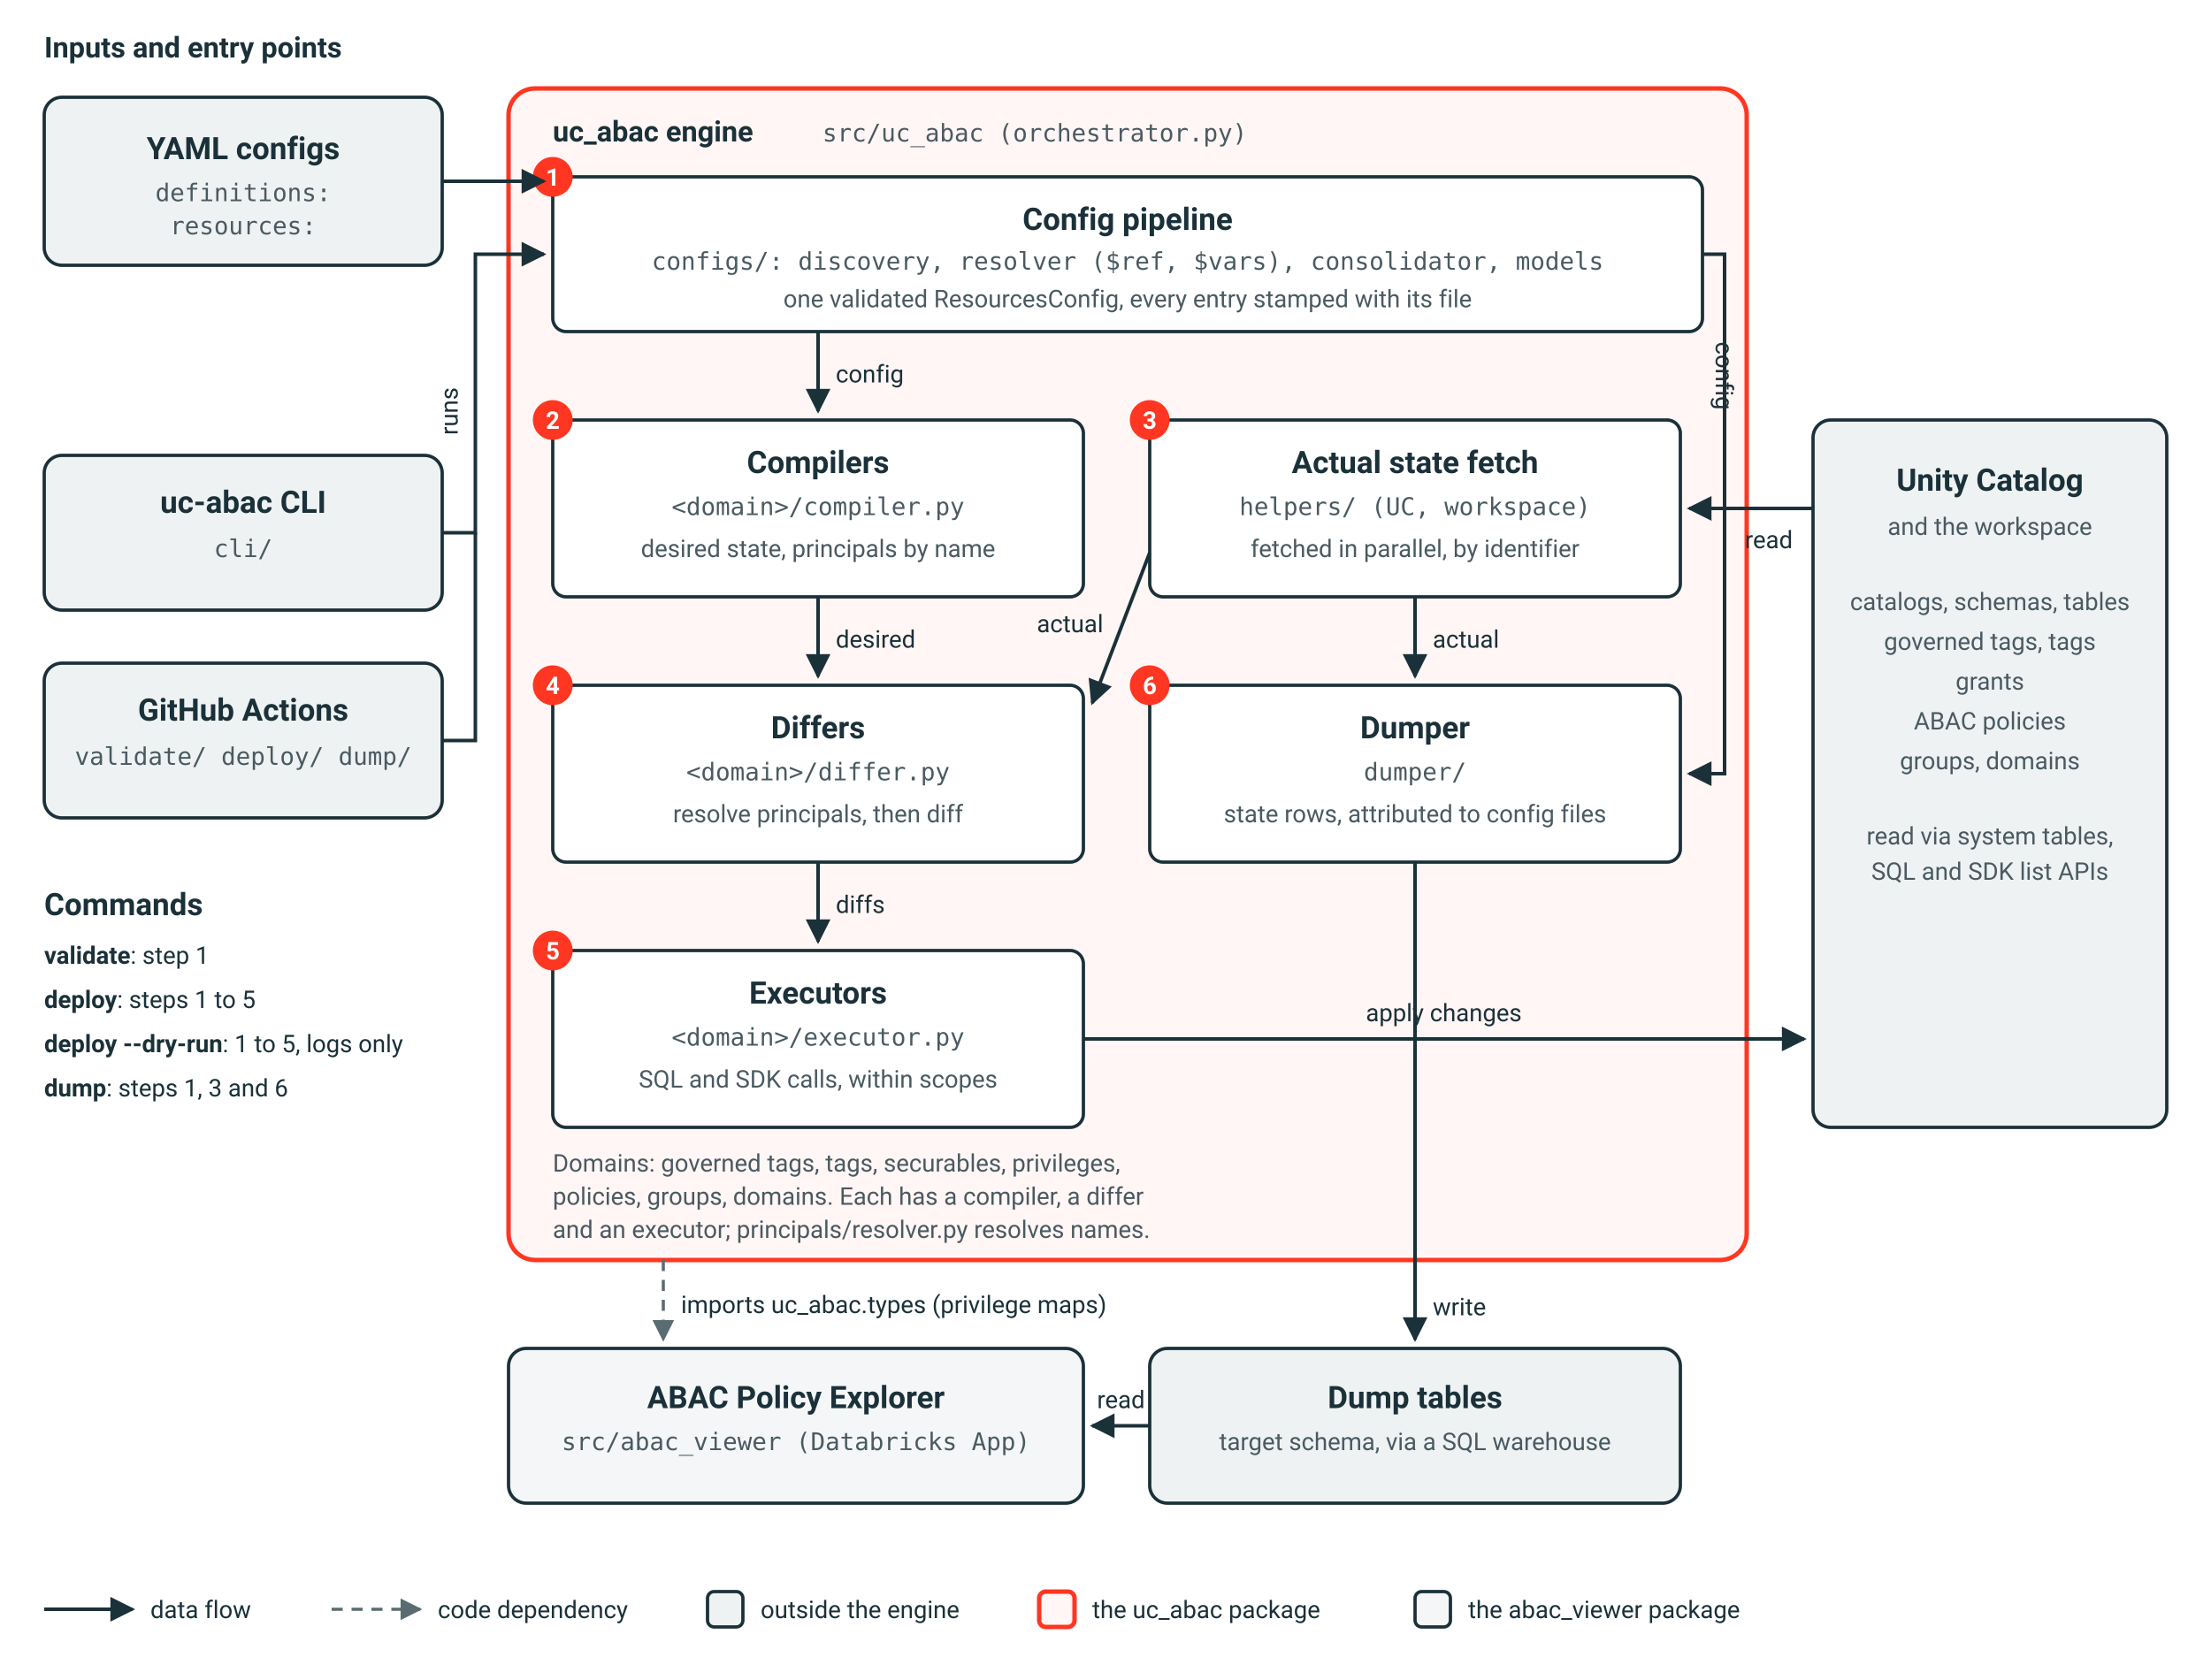
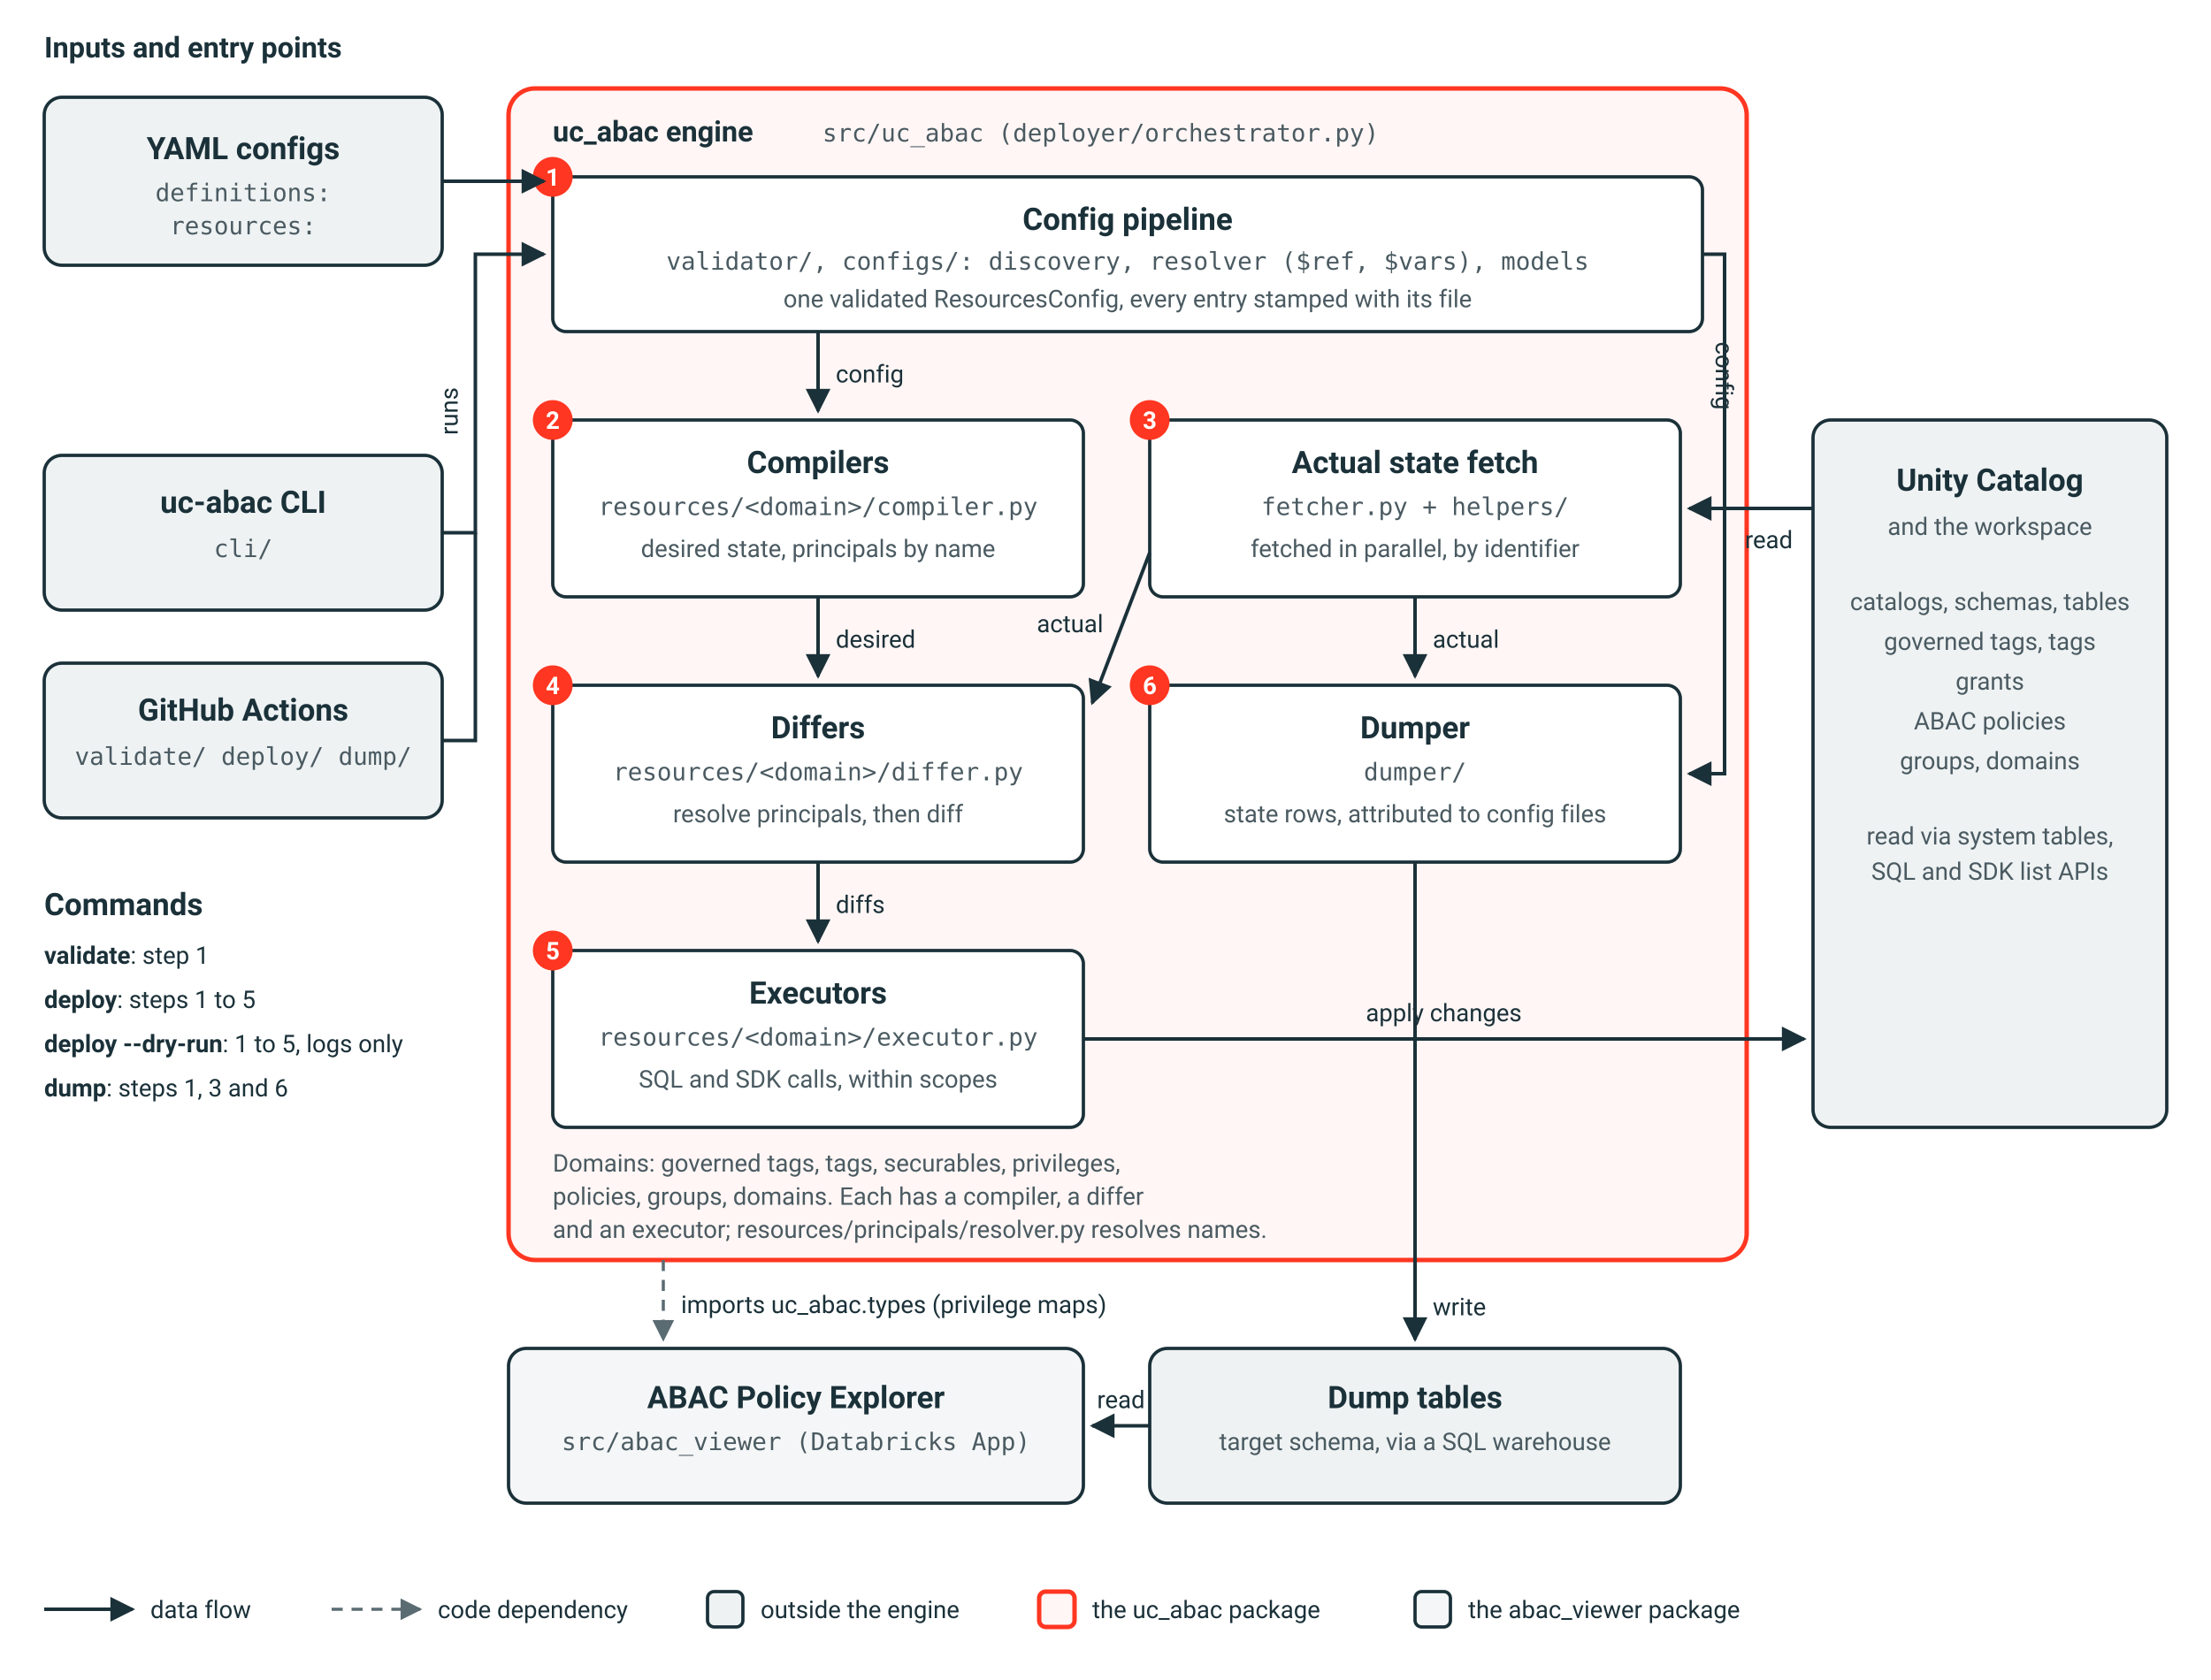
<svg xmlns="http://www.w3.org/2000/svg" width="1000" height="760" viewBox="0 0 1000 760" role="img" aria-labelledby="title desc" font-family="-apple-system, BlinkMacSystemFont, 'Segoe UI', Roboto, Helvetica, Arial, sans-serif">
  <defs>
    <marker id="arrow" viewBox="0 0 10 10" refX="9" refY="5" markerWidth="7" markerHeight="7" orient="auto-start-reverse">
      <path d="M0 0 L10 5 L0 10 Z" fill="#1b3139" />
    </marker>
    <marker id="arrow-muted" viewBox="0 0 10 10" refX="9" refY="5" markerWidth="7" markerHeight="7" orient="auto-start-reverse">
      <path d="M0 0 L10 5 L0 10 Z" fill="#5a6b72" />
    </marker>
    <style>
      .title { font-size: 14px; font-weight: 600; fill: #1b3139; }
      .sub { font-size: 11px; fill: #4a5a61; }
      .code { font-size: 11px; fill: #4a5a61; font-family: SFMono-Regular, Menlo, Consolas, monospace; }
      .label { font-size: 11px; fill: #1b3139; }
      .step { font-size: 11px; font-weight: 700; fill: #ffffff; }
      .group { font-size: 13px; font-weight: 700; fill: #1b3139; }
      .box { fill: #ffffff; stroke: #1b3139; stroke-width: 1.5; }
      .ext { fill: #eef2f3; stroke: #1b3139; stroke-width: 1.5; }
      .flow { fill: none; stroke: #1b3139; stroke-width: 1.6; }
      .link { fill: none; stroke: #5a6b72; stroke-width: 1.4; stroke-dasharray: 5 4; }
    </style>
  </defs>
  <rect width="1000" height="760" fill="#ffffff" />
  <text class="group" x="20" y="26">Inputs and entry points</text>
  <rect class="ext" x="20" y="44" width="180" height="76" rx="8" />
  <text class="title" x="110" y="72" text-anchor="middle">YAML configs</text>
  <text class="code" x="110" y="91" text-anchor="middle">definitions:</text>
  <text class="code" x="110" y="106" text-anchor="middle">resources:</text>
  <rect class="ext" x="20" y="206" width="180" height="70" rx="8" />
  <text class="title" x="110" y="232" text-anchor="middle">uc-abac CLI</text>
  <text class="code" x="110" y="252" text-anchor="middle">cli/</text>
  <rect class="ext" x="20" y="300" width="180" height="70" rx="8" />
  <text class="title" x="110" y="326" text-anchor="middle">GitHub Actions</text>
  <text class="code" x="110" y="346" text-anchor="middle">validate/ deploy/ dump/</text>
  <text class="title" x="20" y="414">Commands</text>
  <text class="label" x="20" y="436">
    <tspan font-weight="700">validate</tspan>: step 1</text>
  <text class="label" x="20" y="456">
    <tspan font-weight="700">deploy</tspan>: steps 1 to 5</text>
  <text class="label" x="20" y="476">
    <tspan font-weight="700">deploy --dry-run</tspan>: 1 to 5, logs only</text>
  <text class="label" x="20" y="496">
    <tspan font-weight="700">dump</tspan>: steps 1, 3 and 6</text>
  <rect x="230" y="40" width="560" height="530" rx="12" fill="#fff6f5" stroke="#ff3621" stroke-width="2" />
  <text class="group" x="250" y="64">uc_abac engine</text>
-   <text class="code" x="372" y="64">src/uc_abac (orchestrator.py)</text>
+   <text class="code" x="372" y="64">src/uc_abac (deployer/orchestrator.py)</text>
  <rect class="box" x="250" y="80" width="520" height="70" rx="6" />
  <text class="title" x="510" y="104" text-anchor="middle">Config pipeline</text>
-   <text class="code" x="510" y="122" text-anchor="middle">configs/: discovery, resolver ($ref, $vars), consolidator, models</text>
+   <text class="code" x="510" y="122" text-anchor="middle">validator/, configs/: discovery, resolver ($ref, $vars), models</text>
  <text class="sub" x="510" y="139" text-anchor="middle">one validated ResourcesConfig, every entry stamped with its file</text>
  <circle cx="250" cy="80" r="9" fill="#ff3621" />
  <text class="step" x="250" y="84" text-anchor="middle">1</text>
  <rect class="box" x="250" y="190" width="240" height="80" rx="6" />
  <text class="title" x="370" y="214" text-anchor="middle">Compilers</text>
-   <text class="code" x="370" y="233" text-anchor="middle">&lt;domain&gt;/compiler.py</text>
+   <text class="code" x="370" y="233" text-anchor="middle">resources/&lt;domain&gt;/compiler.py</text>
  <text class="sub" x="370" y="252" text-anchor="middle">desired state, principals by name</text>
  <circle cx="250" cy="190" r="9" fill="#ff3621" />
  <text class="step" x="250" y="194" text-anchor="middle">2</text>
  <rect class="box" x="520" y="190" width="240" height="80" rx="6" />
  <text class="title" x="640" y="214" text-anchor="middle">Actual state fetch</text>
-   <text class="code" x="640" y="233" text-anchor="middle">helpers/ (UC, workspace)</text>
+   <text class="code" x="640" y="233" text-anchor="middle">fetcher.py + helpers/</text>
  <text class="sub" x="640" y="252" text-anchor="middle">fetched in parallel, by identifier</text>
  <circle cx="520" cy="190" r="9" fill="#ff3621" />
  <text class="step" x="520" y="194" text-anchor="middle">3</text>
  <rect class="box" x="250" y="310" width="240" height="80" rx="6" />
  <text class="title" x="370" y="334" text-anchor="middle">Differs</text>
-   <text class="code" x="370" y="353" text-anchor="middle">&lt;domain&gt;/differ.py</text>
+   <text class="code" x="370" y="353" text-anchor="middle">resources/&lt;domain&gt;/differ.py</text>
  <text class="sub" x="370" y="372" text-anchor="middle">resolve principals, then diff</text>
  <circle cx="250" cy="310" r="9" fill="#ff3621" />
  <text class="step" x="250" y="314" text-anchor="middle">4</text>
  <rect class="box" x="520" y="310" width="240" height="80" rx="6" />
  <text class="title" x="640" y="334" text-anchor="middle">Dumper</text>
  <text class="code" x="640" y="353" text-anchor="middle">dumper/</text>
  <text class="sub" x="640" y="372" text-anchor="middle">state rows, attributed to config files</text>
  <circle cx="520" cy="310" r="9" fill="#ff3621" />
  <text class="step" x="520" y="314" text-anchor="middle">6</text>
  <rect class="box" x="250" y="430" width="240" height="80" rx="6" />
  <text class="title" x="370" y="454" text-anchor="middle">Executors</text>
-   <text class="code" x="370" y="473" text-anchor="middle">&lt;domain&gt;/executor.py</text>
+   <text class="code" x="370" y="473" text-anchor="middle">resources/&lt;domain&gt;/executor.py</text>
  <text class="sub" x="370" y="492" text-anchor="middle">SQL and SDK calls, within scopes</text>
  <circle cx="250" cy="430" r="9" fill="#ff3621" />
  <text class="step" x="250" y="434" text-anchor="middle">5</text>
  <text class="sub" x="250" y="530">Domains: governed tags, tags, securables, privileges,</text>
  <text class="sub" x="250" y="545">policies, groups, domains. Each has a compiler, a differ</text>
-   <text class="sub" x="250" y="560">and an executor; principals/resolver.py resolves names.</text>
+   <text class="sub" x="250" y="560">and an executor; resources/principals/resolver.py resolves names.</text>
  <rect class="ext" x="820" y="190" width="160" height="320" rx="8" />
  <text class="title" x="900" y="222" text-anchor="middle">Unity Catalog</text>
  <text class="sub" x="900" y="242" text-anchor="middle">and the workspace</text>
  <text class="sub" x="900" y="276" text-anchor="middle">catalogs, schemas, tables</text>
  <text class="sub" x="900" y="294" text-anchor="middle">governed tags, tags</text>
  <text class="sub" x="900" y="312" text-anchor="middle">grants</text>
  <text class="sub" x="900" y="330" text-anchor="middle">ABAC policies</text>
  <text class="sub" x="900" y="348" text-anchor="middle">groups, domains</text>
  <text class="sub" x="900" y="382" text-anchor="middle">read via system tables,</text>
  <text class="sub" x="900" y="398" text-anchor="middle">SQL and SDK list APIs</text>
  <path class="flow" d="M200 82 H246" marker-end="url(#arrow)" />
  <path class="flow" d="M200 241 H215 V115 H246" marker-end="url(#arrow)" />
  <path class="flow" d="M200 335 H215 V241" />
  <text class="label" x="207" y="186" transform="rotate(-90 207 186)" text-anchor="middle">runs</text>
  <path class="flow" d="M370 150 V186" marker-end="url(#arrow)" />
  <text class="label" x="378" y="173">config</text>
  <path class="flow" d="M370 270 V306" marker-end="url(#arrow)" />
  <text class="label" x="378" y="293">desired</text>
  <path class="flow" d="M520 250 L494 318" marker-end="url(#arrow)" />
  <text class="label" x="499" y="286" text-anchor="end">actual</text>
  <path class="flow" d="M640 270 V306" marker-end="url(#arrow)" />
  <text class="label" x="648" y="293">actual</text>
  <path class="flow" d="M770 115 H780 V350 H764" marker-end="url(#arrow)" />
  <text class="label" x="776" y="170" transform="rotate(90 776 170)" text-anchor="middle">config</text>
  <path class="flow" d="M370 390 V426" marker-end="url(#arrow)" />
  <text class="label" x="378" y="413">diffs</text>
  <path class="flow" d="M820 230 H764" marker-end="url(#arrow)" />
  <text class="label" x="800" y="248" text-anchor="middle">read</text>
  <path class="flow" d="M490 470 H816" marker-end="url(#arrow)" />
  <text class="label" x="653" y="462" text-anchor="middle">apply changes</text>
  <rect class="ext" x="520" y="610" width="240" height="70" rx="8" />
  <text class="title" x="640" y="637" text-anchor="middle">Dump tables</text>
  <text class="sub" x="640" y="656" text-anchor="middle">target schema, via a SQL warehouse</text>
  <path class="flow" d="M640 390 V606" marker-end="url(#arrow)" />
  <text class="label" x="648" y="595">write</text>
  <rect x="230" y="610" width="260" height="70" rx="8" fill="#f4f6f7" stroke="#1b3139" stroke-width="1.5" />
  <text class="title" x="360" y="637" text-anchor="middle">ABAC Policy Explorer</text>
  <text class="code" x="360" y="656" text-anchor="middle">src/abac_viewer (Databricks App)</text>
  <path class="flow" d="M520 645 H494" marker-end="url(#arrow)" />
  <text class="label" x="507" y="637" text-anchor="middle">read</text>
  <path class="link" d="M300 570 V606" marker-end="url(#arrow-muted)" />
  <text class="label" x="308" y="594">imports uc_abac.types (privilege maps)</text>
  <path class="flow" d="M20 728 H60" marker-end="url(#arrow)" />
  <text class="label" x="68" y="732">data flow</text>
  <path class="link" d="M150 728 H190" marker-end="url(#arrow-muted)" />
  <text class="label" x="198" y="732">code dependency</text>
  <rect x="320" y="720" width="16" height="16" rx="3" class="ext" />
  <text class="label" x="344" y="732">outside the engine</text>
  <rect x="470" y="720" width="16" height="16" rx="3" fill="#fff6f5" stroke="#ff3621" stroke-width="2" />
  <text class="label" x="494" y="732">the uc_abac package</text>
  <rect x="640" y="720" width="16" height="16" rx="3" fill="#f4f6f7" stroke="#1b3139" stroke-width="1.5" />
  <text class="label" x="664" y="732">the abac_viewer package</text>
</svg>
